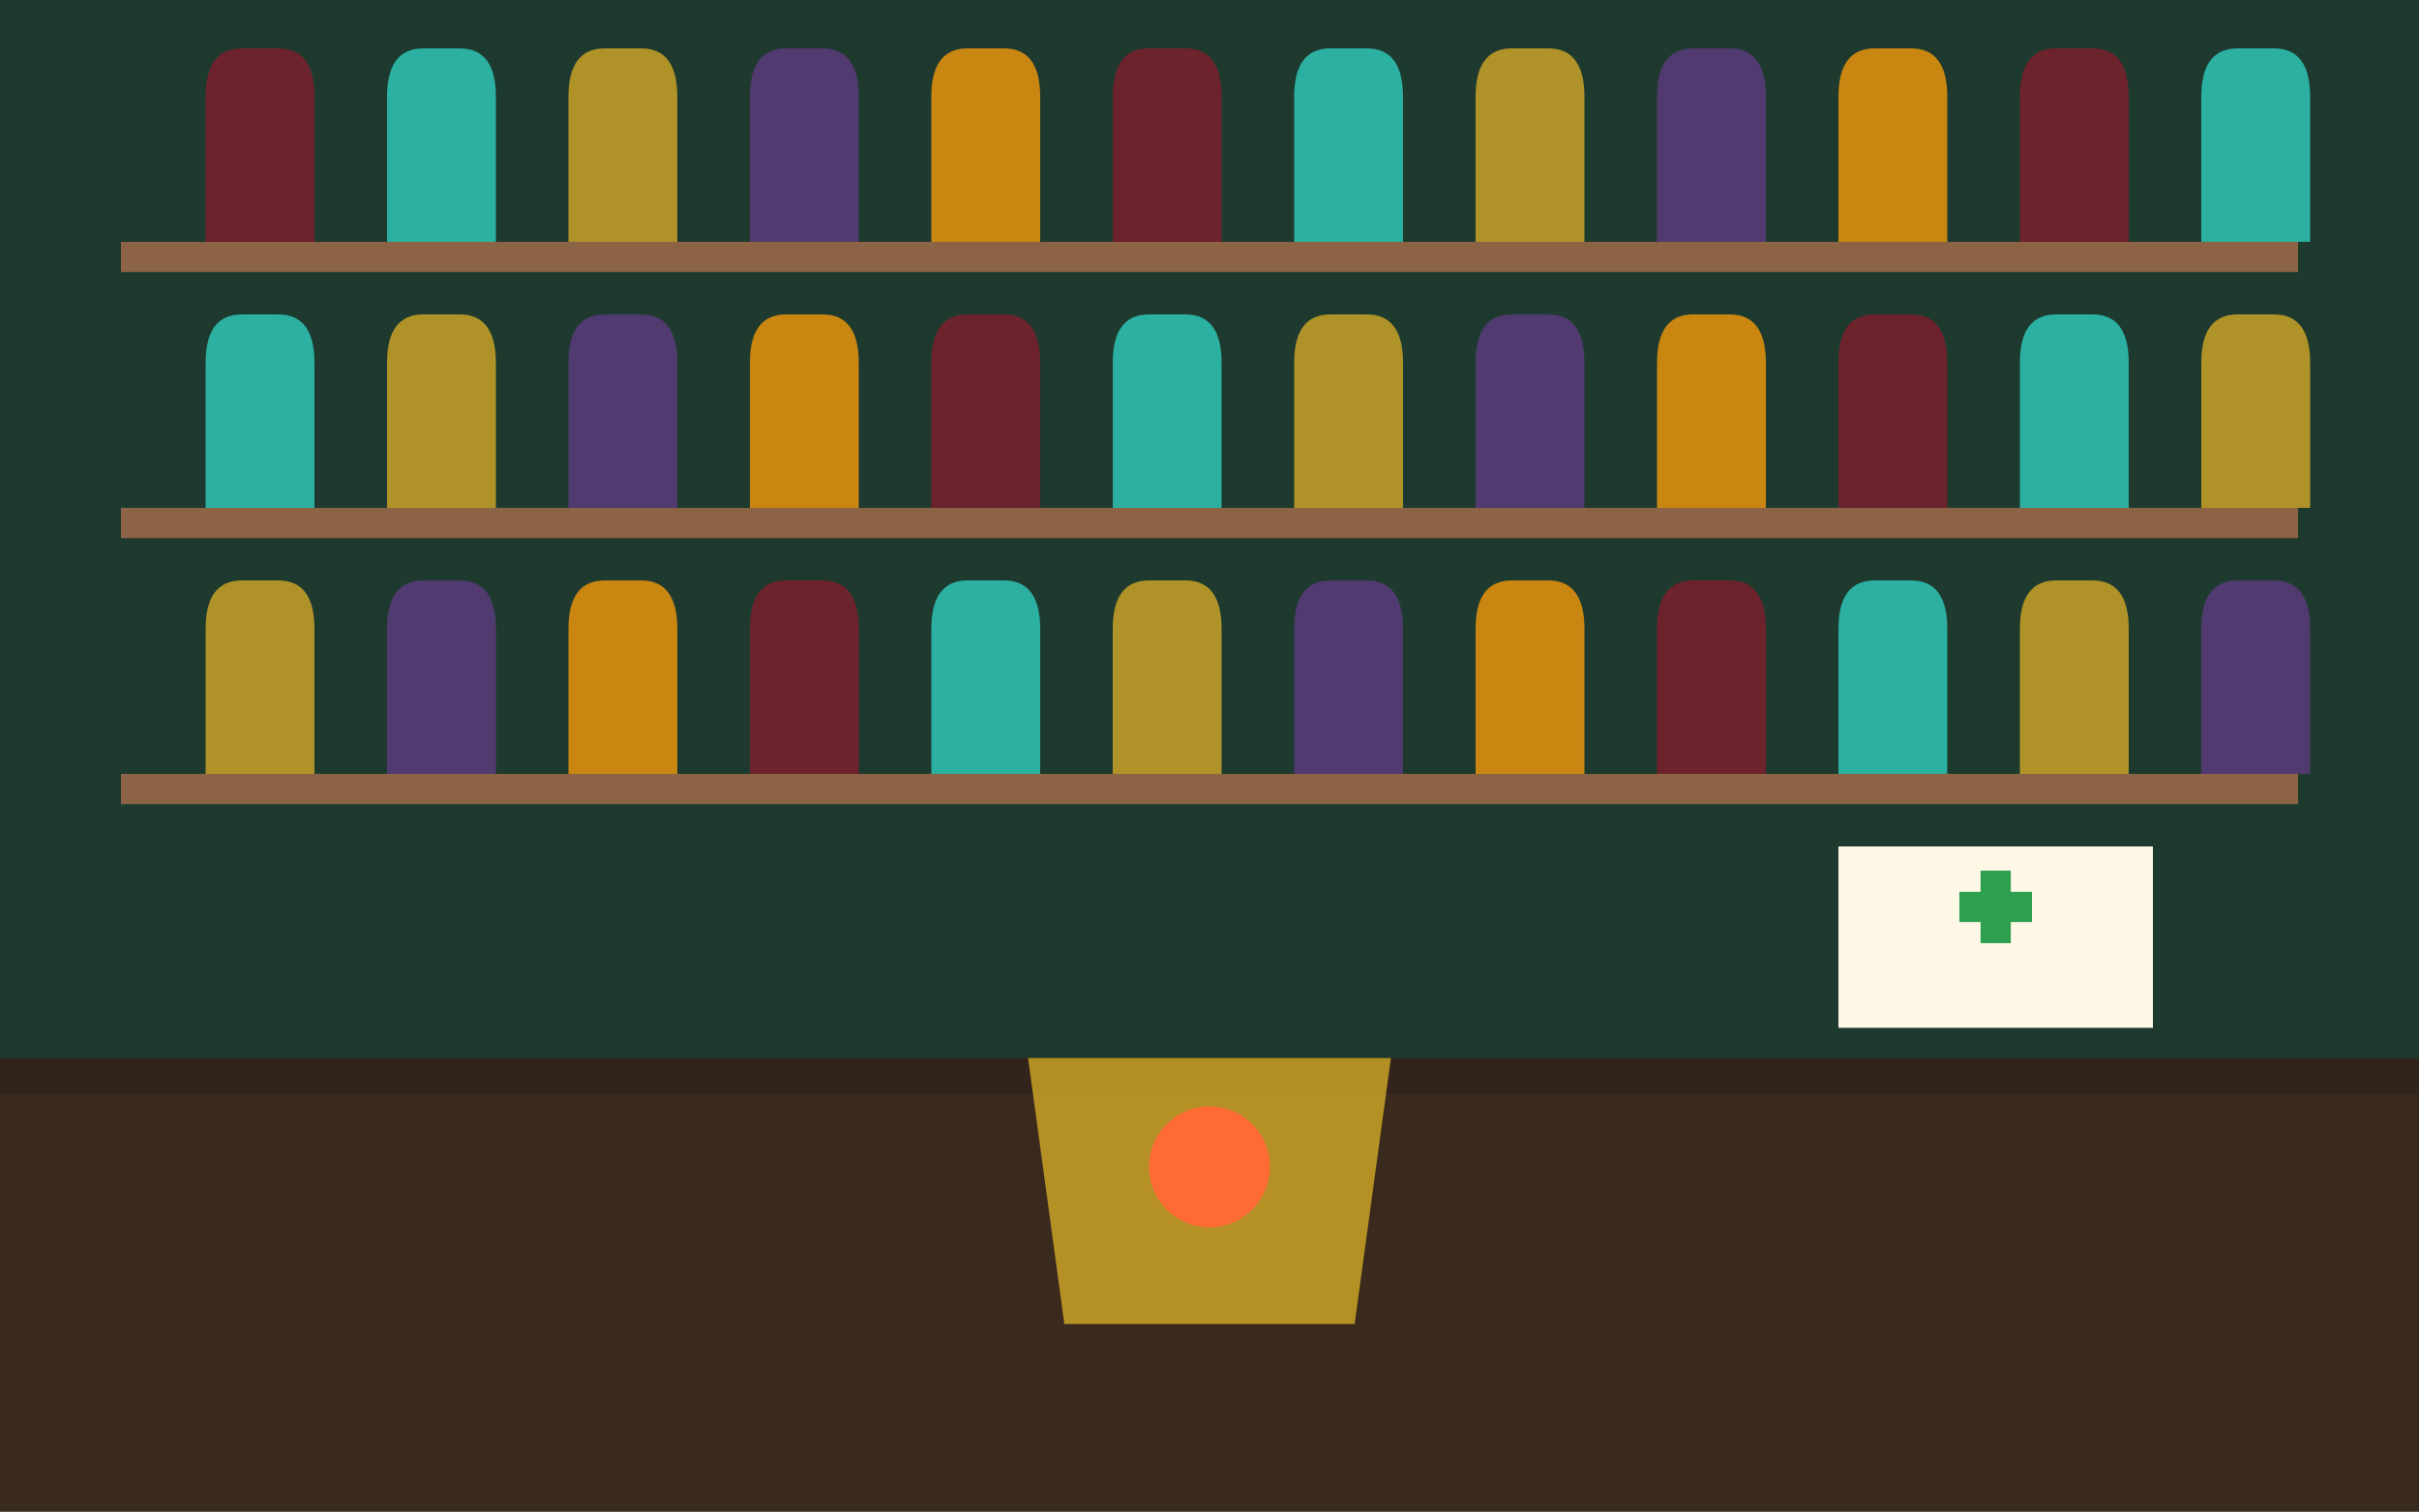
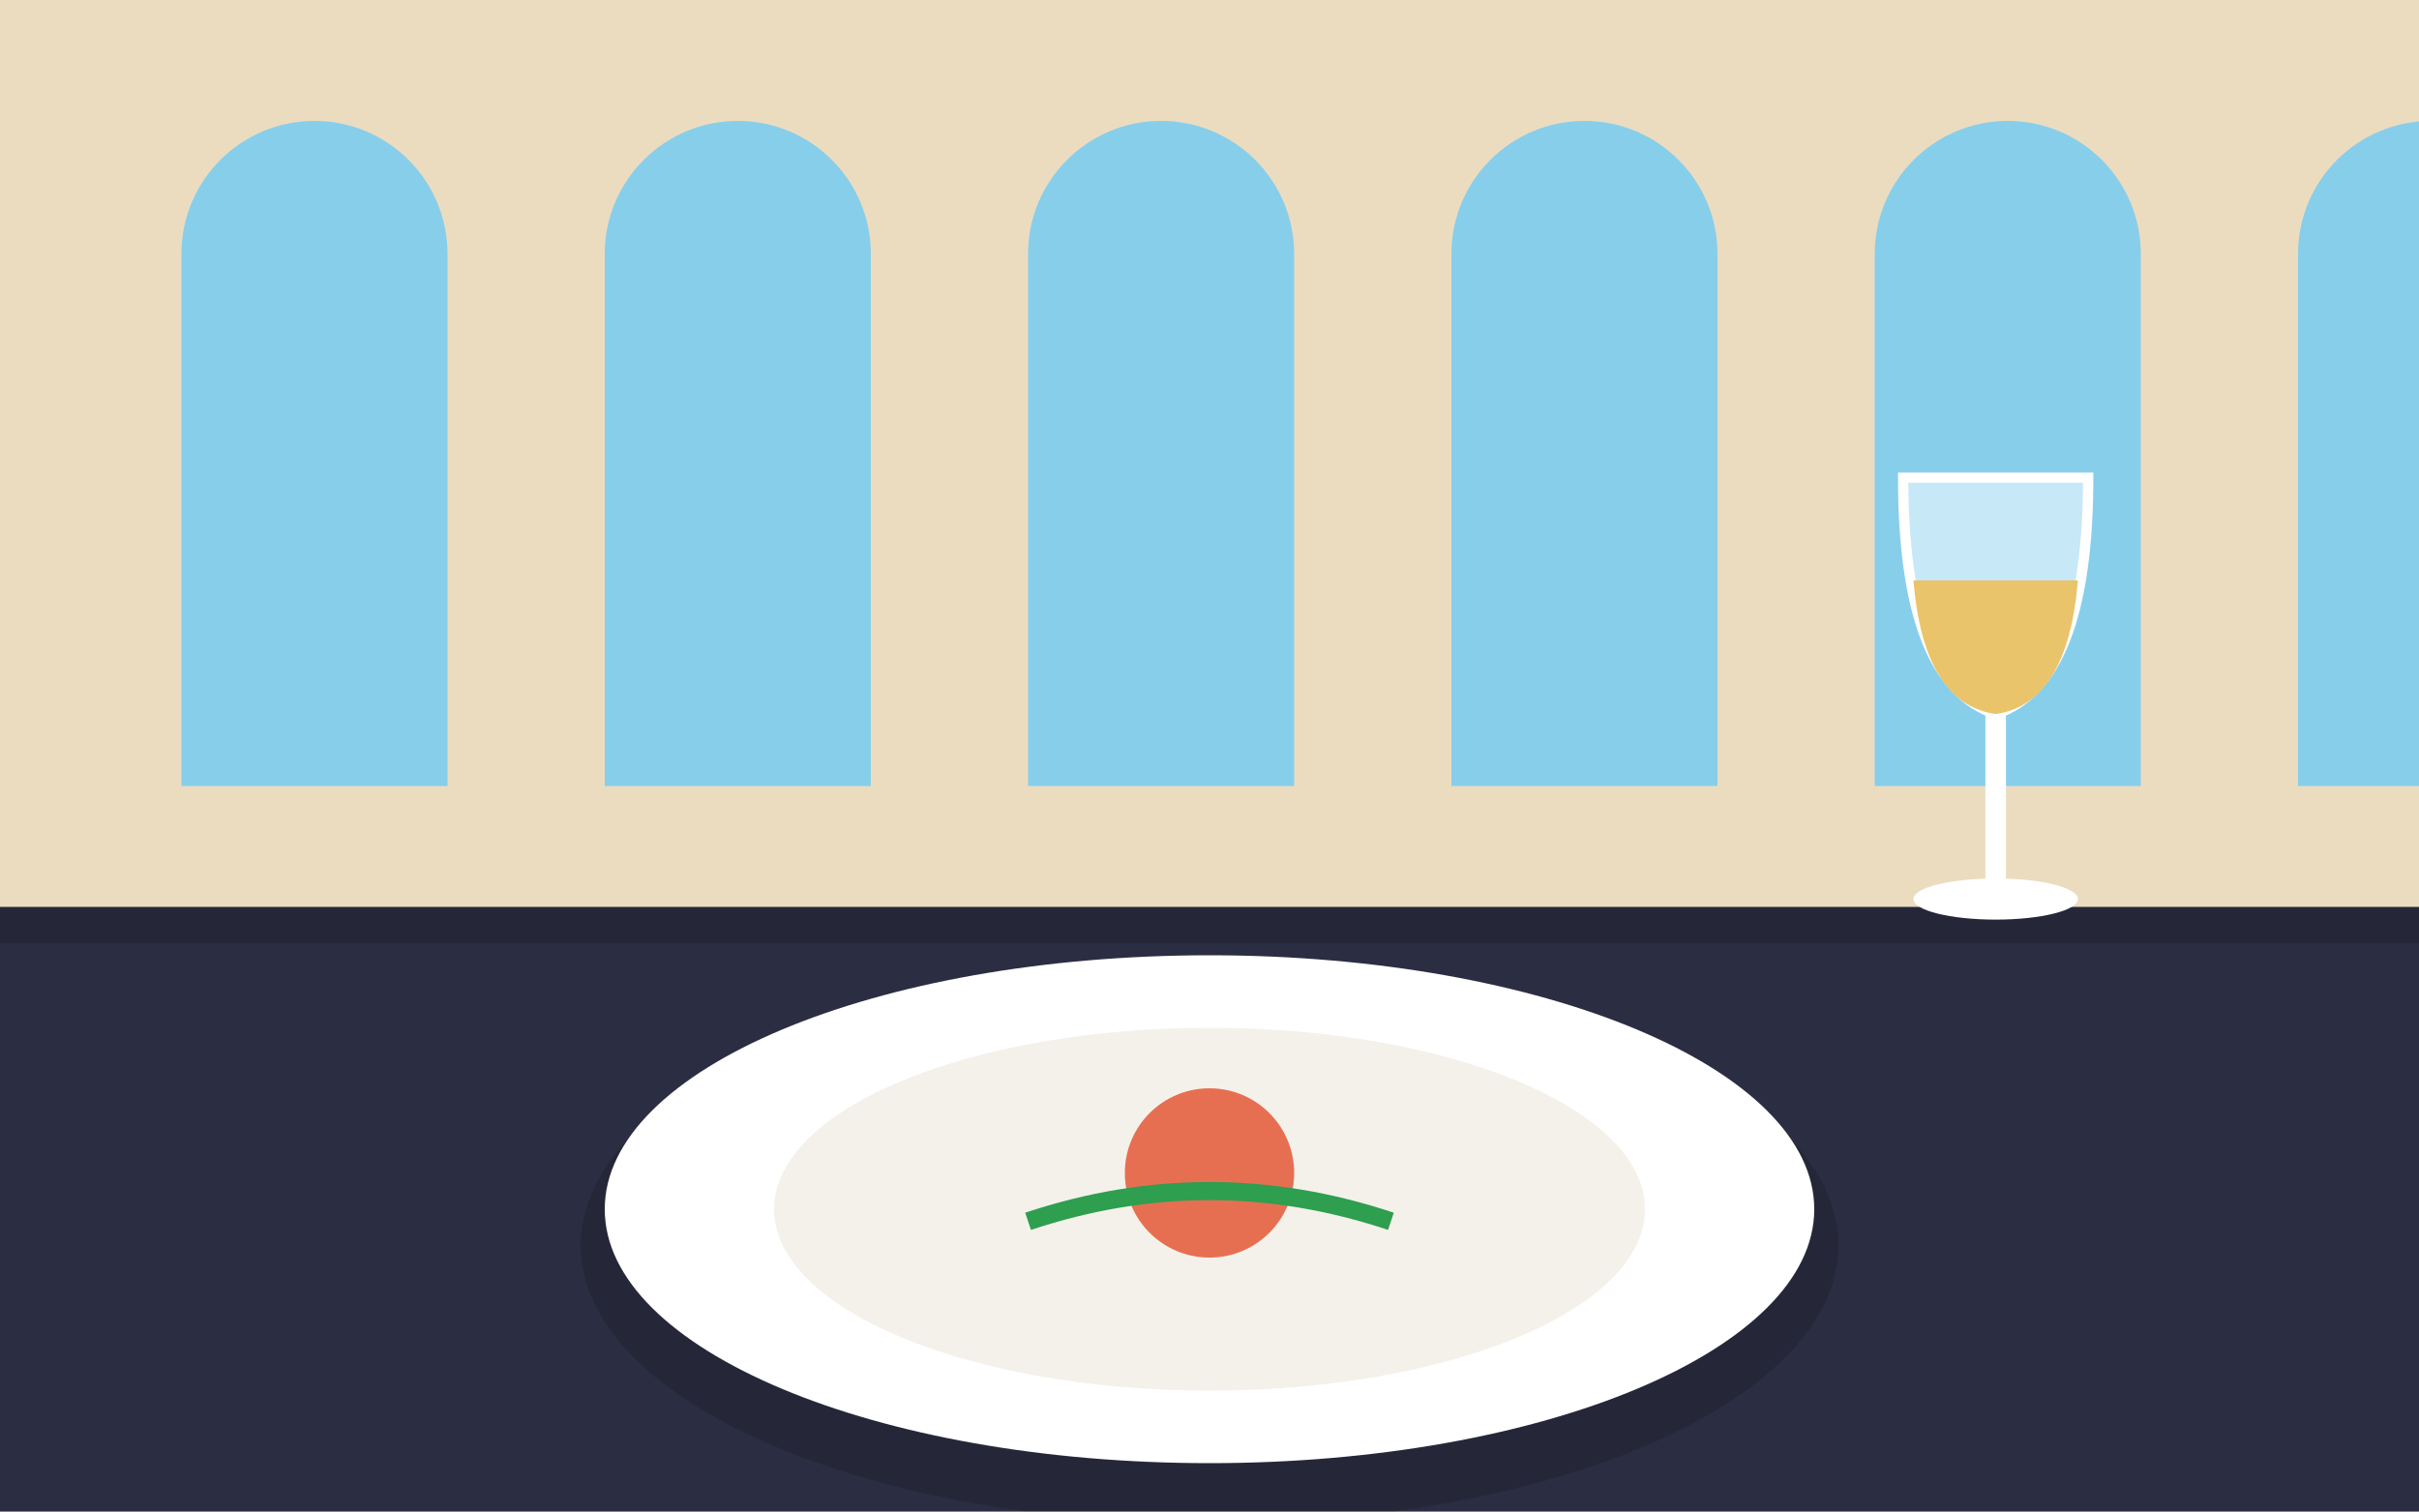
<svg xmlns="http://www.w3.org/2000/svg" viewBox="0 0 400 250" preserveAspectRatio="xMidYMid slice">
  <rect width="400" height="250" fill="#FFF" />
-   <rect width="400" height="250" fill="#1E3A2F" />
-   <rect x="20" y="40" width="360" height="5" fill="#8D6346" />
-   <path d="M34 40 v-24 q0 -8 6 -8 h6 q6 0 6 8 v24z" fill="#7B1E2B" opacity=".85" />
-   <path d="M64 40 v-24 q0 -8 6 -8 h6 q6 0 6 8 v24z" fill="#2EC4B6" opacity=".85" />
-   <path d="M94 40 v-24 q0 -8 6 -8 h6 q6 0 6 8 v24z" fill="#C9A227" opacity=".85" />
-   <path d="M124 40 v-24 q0 -8 6 -8 h6 q6 0 6 8 v24z" fill="#5B3A7A" opacity=".85" />
-   <path d="M154 40 v-24 q0 -8 6 -8 h6 q6 0 6 8 v24z" fill="#E8930C" opacity=".85" />
-   <path d="M184 40 v-24 q0 -8 6 -8 h6 q6 0 6 8 v24z" fill="#7B1E2B" opacity=".85" />
-   <path d="M214 40 v-24 q0 -8 6 -8 h6 q6 0 6 8 v24z" fill="#2EC4B6" opacity=".85" />
-   <path d="M244 40 v-24 q0 -8 6 -8 h6 q6 0 6 8 v24z" fill="#C9A227" opacity=".85" />
-   <path d="M274 40 v-24 q0 -8 6 -8 h6 q6 0 6 8 v24z" fill="#5B3A7A" opacity=".85" />
-   <path d="M304 40 v-24 q0 -8 6 -8 h6 q6 0 6 8 v24z" fill="#E8930C" opacity=".85" />
-   <path d="M334 40 v-24 q0 -8 6 -8 h6 q6 0 6 8 v24z" fill="#7B1E2B" opacity=".85" />
-   <path d="M364 40 v-24 q0 -8 6 -8 h6 q6 0 6 8 v24z" fill="#2EC4B6" opacity=".85" />
-   <rect x="20" y="84" width="360" height="5" fill="#8D6346" />
-   <path d="M34 84 v-24 q0 -8 6 -8 h6 q6 0 6 8 v24z" fill="#2EC4B6" opacity=".85" />
-   <path d="M64 84 v-24 q0 -8 6 -8 h6 q6 0 6 8 v24z" fill="#C9A227" opacity=".85" />
-   <path d="M94 84 v-24 q0 -8 6 -8 h6 q6 0 6 8 v24z" fill="#5B3A7A" opacity=".85" />
-   <path d="M124 84 v-24 q0 -8 6 -8 h6 q6 0 6 8 v24z" fill="#E8930C" opacity=".85" />
-   <path d="M154 84 v-24 q0 -8 6 -8 h6 q6 0 6 8 v24z" fill="#7B1E2B" opacity=".85" />
-   <path d="M184 84 v-24 q0 -8 6 -8 h6 q6 0 6 8 v24z" fill="#2EC4B6" opacity=".85" />
-   <path d="M214 84 v-24 q0 -8 6 -8 h6 q6 0 6 8 v24z" fill="#C9A227" opacity=".85" />
-   <path d="M244 84 v-24 q0 -8 6 -8 h6 q6 0 6 8 v24z" fill="#5B3A7A" opacity=".85" />
-   <path d="M274 84 v-24 q0 -8 6 -8 h6 q6 0 6 8 v24z" fill="#E8930C" opacity=".85" />
-   <path d="M304 84 v-24 q0 -8 6 -8 h6 q6 0 6 8 v24z" fill="#7B1E2B" opacity=".85" />
-   <path d="M334 84 v-24 q0 -8 6 -8 h6 q6 0 6 8 v24z" fill="#2EC4B6" opacity=".85" />
-   <path d="M364 84 v-24 q0 -8 6 -8 h6 q6 0 6 8 v24z" fill="#C9A227" opacity=".85" />
-   <rect x="20" y="128" width="360" height="5" fill="#8D6346" />
-   <path d="M34 128 v-24 q0 -8 6 -8 h6 q6 0 6 8 v24z" fill="#C9A227" opacity=".85" />
-   <path d="M64 128 v-24 q0 -8 6 -8 h6 q6 0 6 8 v24z" fill="#5B3A7A" opacity=".85" />
-   <path d="M94 128 v-24 q0 -8 6 -8 h6 q6 0 6 8 v24z" fill="#E8930C" opacity=".85" />
-   <path d="M124 128 v-24 q0 -8 6 -8 h6 q6 0 6 8 v24z" fill="#7B1E2B" opacity=".85" />
-   <path d="M154 128 v-24 q0 -8 6 -8 h6 q6 0 6 8 v24z" fill="#2EC4B6" opacity=".85" />
-   <path d="M184 128 v-24 q0 -8 6 -8 h6 q6 0 6 8 v24z" fill="#C9A227" opacity=".85" />
-   <path d="M214 128 v-24 q0 -8 6 -8 h6 q6 0 6 8 v24z" fill="#5B3A7A" opacity=".85" />
-   <path d="M244 128 v-24 q0 -8 6 -8 h6 q6 0 6 8 v24z" fill="#E8930C" opacity=".85" />
-   <path d="M274 128 v-24 q0 -8 6 -8 h6 q6 0 6 8 v24z" fill="#7B1E2B" opacity=".85" />
-   <path d="M304 128 v-24 q0 -8 6 -8 h6 q6 0 6 8 v24z" fill="#2EC4B6" opacity=".85" />
-   <path d="M334 128 v-24 q0 -8 6 -8 h6 q6 0 6 8 v24z" fill="#C9A227" opacity=".85" />
-   <path d="M364 128 v-24 q0 -8 6 -8 h6 q6 0 6 8 v24z" fill="#5B3A7A" opacity=".85" />
-   <rect x="0" y="175" width="400" height="75" fill="#3A2A1E" />
-   <rect x="0" y="175" width="400" height="6" fill="#00000022" />
-   <g transform="translate(200,215)">
-     <path d="M-30 -40 h60 l-6 44 h-48z" fill="#C9A227" opacity=".85" />
-     <circle cx="0" cy="-22" r="10" fill="#FF6B35" />
+   <rect width="400" height="250" fill="#EBDCC0" />
+   <path d="M30 130 V42.0 A22.0 22.0 0 0 1 74 42.0 V130Z" fill="#87CEEB" />
+   <path d="M100 130 V42.0 A22.0 22.0 0 0 1 144 42.0 V130Z" fill="#87CEEB" />
+   <path d="M170 130 V42.0 A22.0 22.0 0 0 1 214 42.0 V130Z" fill="#87CEEB" />
+   <path d="M240 130 V42.0 A22.0 22.0 0 0 1 284 42.0 V130Z" fill="#87CEEB" />
+   <path d="M310 130 V42.0 A22.0 22.0 0 0 1 354 42.0 V130Z" fill="#87CEEB" />
+   <path d="M380 130 V42.0 A22.0 22.0 0 0 1 424 42.0 V130Z" fill="#87CEEB" />
+   <rect x="0" y="150" width="400" height="100" fill="#2B2D42" />
+   <rect x="0" y="150" width="400" height="6" fill="#00000022" />
+   <g transform="translate(200,200)">
+     <ellipse cx="0" cy="6" rx="104" ry="46.0" fill="#00000022" />
+     <ellipse cx="0" cy="0" rx="100" ry="42.0" fill="#FFFFFF" />
+     <ellipse cx="0" cy="0" rx="72.0" ry="30.0" fill="#F4F1EA" />
+     <circle cx="0" cy="-6" r="14" fill="#E76F51" />
+     <path d="M-30 2 q30 -10 60 0" stroke="#2E9E4F" stroke-width="3" fill="none" />
  </g>
-   <g transform="translate(330,150)">
-     <rect x="-26" y="-10" width="52" height="30" fill="#FFF8E7" />
-     <path d="M-6 0 h12 M0 -6 v12" stroke="#2E9E4F" stroke-width="5" />
+   <g transform="translate(330,130) scale(0.85)">
+     <path d="M-18 -60 h36 q0 40 -18 46 q-18 -6 -18 -46z" fill="#ffffff88" stroke="#fff" stroke-width="2" />
+     <path d="M-16 -40 h32 q-2 24 -16 26 q-14 -2 -16 -26z" fill="#E9C46A" />
+     <rect x="-2" y="-14" width="4" height="34" fill="#fff" />
+     <ellipse cx="0" cy="22" rx="16" ry="4" fill="#fff" />
  </g>
</svg>
